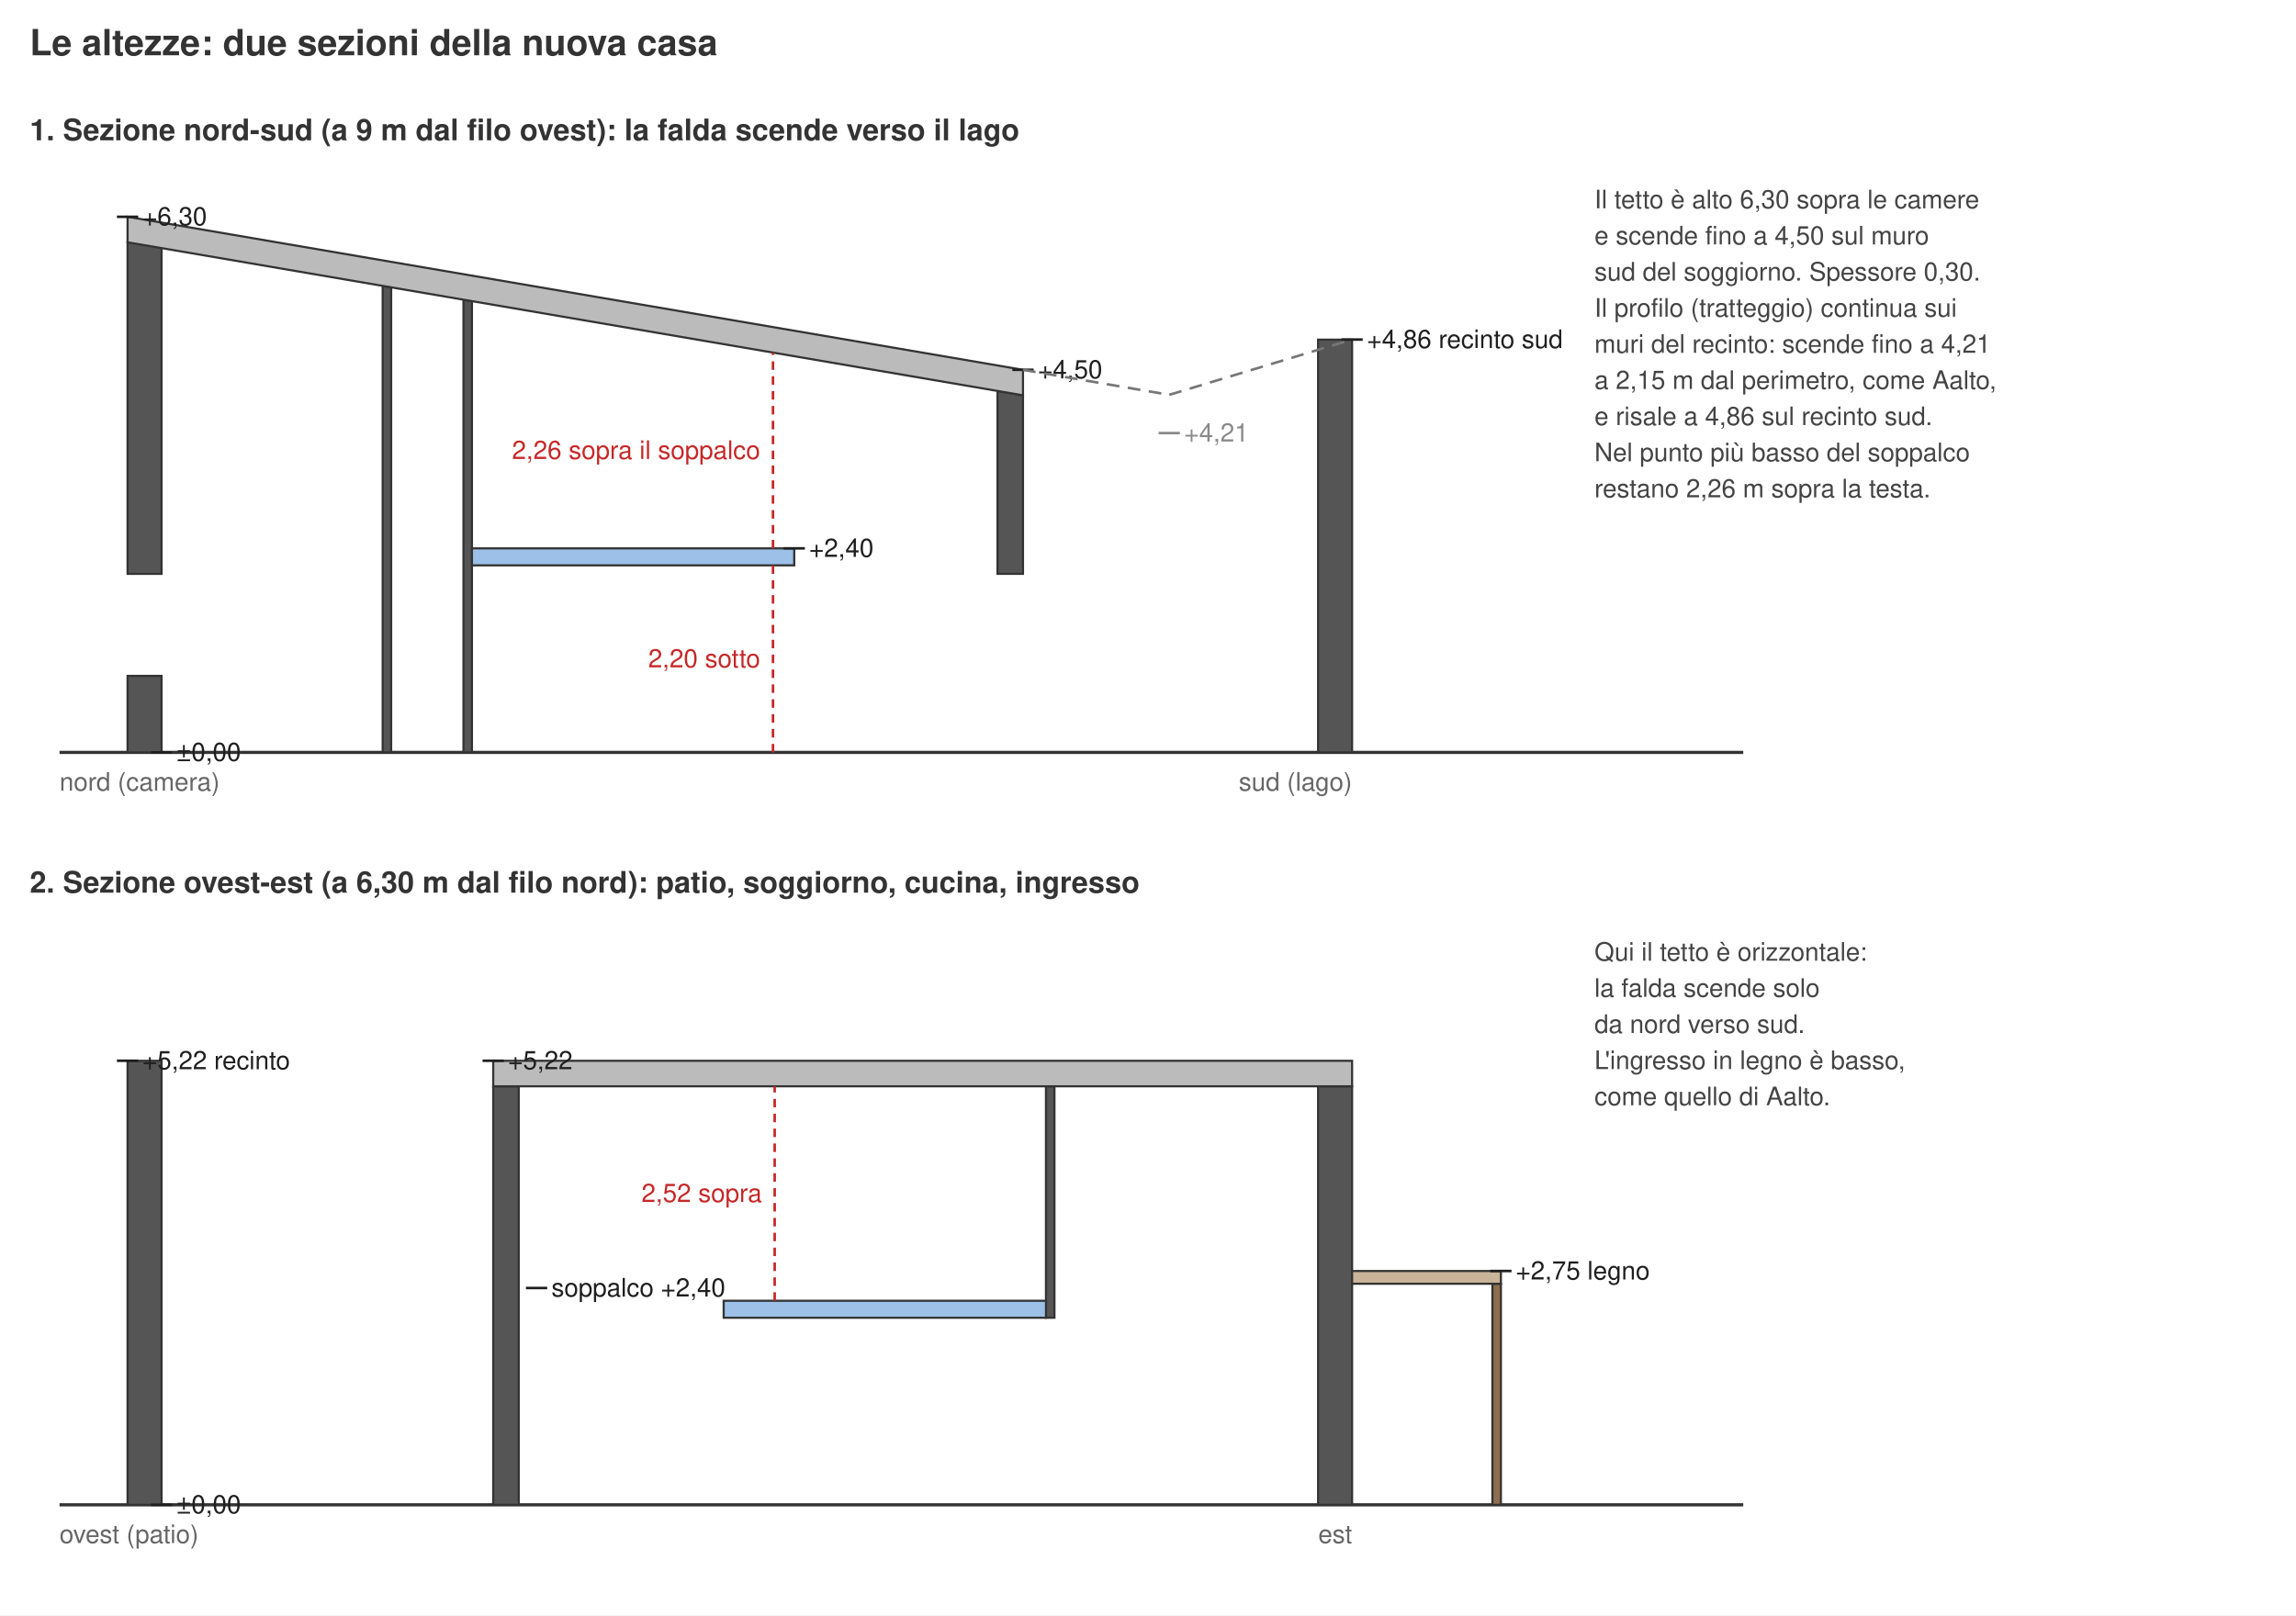
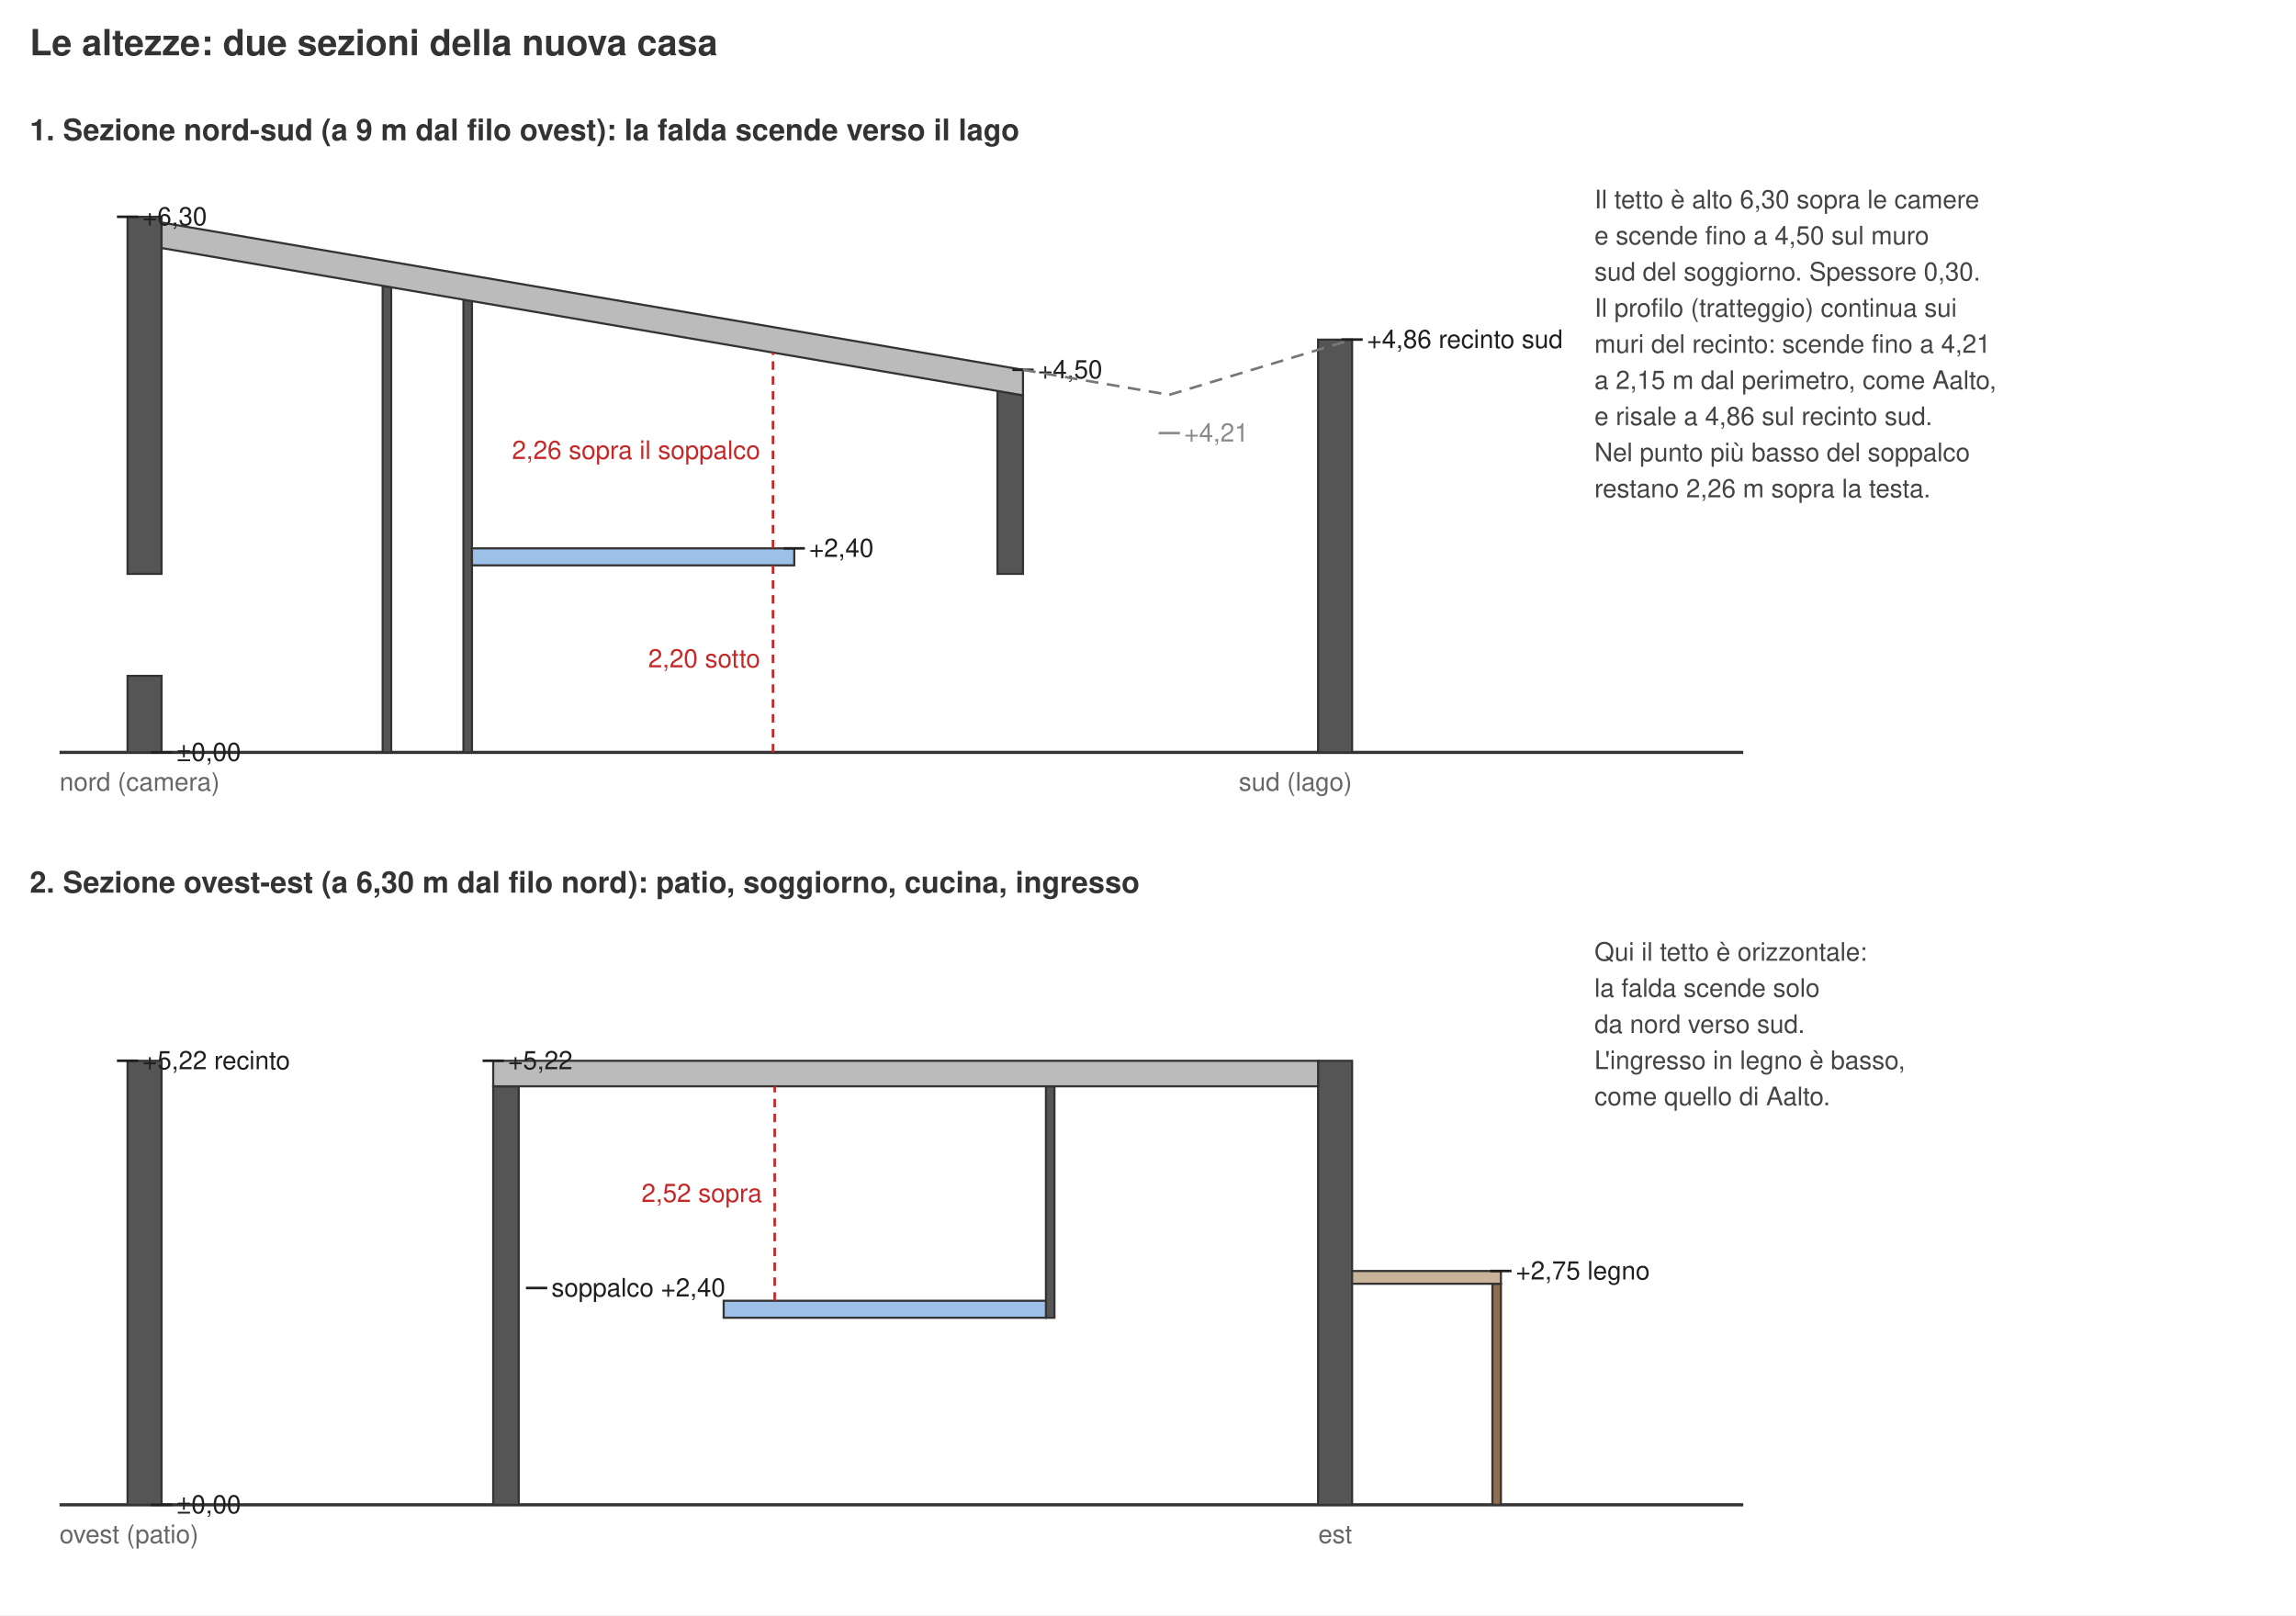
<svg xmlns="http://www.w3.org/2000/svg" viewBox="0 0 1080 760" width="1080" height="760">
  <rect width="100%" height="100%" fill="#ffffff" />
  <text x="14" y="26" font-family="Helvetica, Arial, sans-serif" font-size="17" font-weight="bold" fill="#333">Le altezze: due sezioni della nuova casa</text>
  <text x="14" y="66" font-family="Helvetica, Arial, sans-serif" font-size="14" font-weight="bold" fill="#333">1. Sezione nord-sud (a 9 m dal filo ovest): la falda scende verso il lago</text>
  <line x1="28.0" y1="354.0" x2="820.0" y2="354.0" stroke="#333" stroke-width="1.5" />
  <path d="M 60.0 354.0 L 76.0 354.0 L 76.0 318.0 L 60.0 318.0 Z" fill="#555" stroke="#333" stroke-width="1" />
-   <path d="M 60.0 270.0 L 76.0 270.0 L 76.0 114.0 L 60.0 114.0 Z" fill="#555" stroke="#333" stroke-width="1" />
+   <path d="M 60.0 270.0 L 76.0 270.0 L 76.0 102.0 L 60.0 102.0 Z" fill="#555" stroke="#333" stroke-width="1" />
  <path d="M 180.0 354.0 L 184.0 354.0 L 184.0 135.2 L 180.0 134.5 Z" fill="#555" stroke="#333" stroke-width="1" />
  <path d="M 218.0 354.0 L 222.0 354.0 L 222.0 141.7 L 218.0 141.0 Z" fill="#555" stroke="#333" stroke-width="1" />
  <path d="M 469.2 270.0 L 481.2 270.0 L 481.2 186.0 L 469.2 183.9 Z" fill="#555" stroke="#333" stroke-width="1" />
  <path d="M 620.0 354.0 L 636.0 354.0 L 636.0 159.8 L 620.0 159.8 Z" fill="#555" stroke="#333" stroke-width="1" />
-   <path d="M 60.0 102.0 L 481.2 174.0 L 481.2 186.0 L 60.0 114.0 Z" fill="#bbb" stroke="#333" stroke-width="1" />
+   <path d="M 76.0 104.7 L 481.2 174.0 L 481.2 186.0 L 76.0 116.7 Z" fill="#bbb" stroke="#333" stroke-width="1" />
  <path d="M 222.0 266.0 L 373.6 266.0 L 373.6 258.0 L 222.0 258.0 Z" fill="#9cc0e8" stroke="#333" stroke-width="1" />
  <line x1="55" y1="102.0" x2="65" y2="102.0" stroke="#1f1f1f" stroke-width="1.2" />
  <text x="67" y="106.0" font-family="Helvetica, Arial, sans-serif" font-size="12" fill="#1f1f1f">+6,30</text>
  <line x1="476.2" y1="174.0" x2="486.2" y2="174.0" stroke="#1f1f1f" stroke-width="1.2" />
  <text x="488.2" y="178.0" font-family="Helvetica, Arial, sans-serif" font-size="12" fill="#1f1f1f">+4,50</text>
  <line x1="545.0" y1="203.761" x2="555.0" y2="203.761" stroke="#8a8a8a" stroke-width="1.2" />
  <text x="557.0" y="207.761" font-family="Helvetica, Arial, sans-serif" font-size="12" fill="#8a8a8a">+4,21</text>
  <line x1="368.6" y1="258.0" x2="378.6" y2="258.0" stroke="#1f1f1f" stroke-width="1.2" />
  <text x="380.6" y="262.0" font-family="Helvetica, Arial, sans-serif" font-size="12" fill="#1f1f1f">+2,40</text>
  <line x1="631.0" y1="159.761" x2="641.0" y2="159.761" stroke="#1f1f1f" stroke-width="1.2" />
  <text x="643.0" y="163.761" font-family="Helvetica, Arial, sans-serif" font-size="12" fill="#1f1f1f">+4,86 recinto sud</text>
  <line x1="71.0" y1="354.0" x2="81.0" y2="354.0" stroke="#1f1f1f" stroke-width="1.2" />
  <text x="83.0" y="358.0" font-family="Helvetica, Arial, sans-serif" font-size="12" fill="#1f1f1f">±0,00</text>
  <line x1="481.2" y1="174.0" x2="550.0" y2="185.761" stroke="#777" stroke-width="1.2" stroke-dasharray="6,4" />
  <line x1="550.0" y1="185.761" x2="636.0" y2="159.761" stroke="#777" stroke-width="1.2" stroke-dasharray="6,4" />
  <line x1="363.6" y1="258.0" x2="363.6" y2="165.897" stroke="#c62828" stroke-width="1.2" stroke-dasharray="4,3" />
  <text x="357.6" y="215.949" font-family="Helvetica, Arial, sans-serif" font-size="12" fill="#c62828" text-anchor="end">2,26 sopra il soppalco</text>
  <line x1="363.6" y1="354.0" x2="363.6" y2="266.0" stroke="#c62828" stroke-width="1.2" stroke-dasharray="4,3" />
  <text x="357.6" y="314.0" font-family="Helvetica, Arial, sans-serif" font-size="12" fill="#c62828" text-anchor="end">2,20 sotto</text>
  <text x="750.0" y="98" font-family="Helvetica, Arial, sans-serif" font-size="12" fill="#444">Il tetto è alto 6,30 sopra le camere</text>
  <text x="750.0" y="115" font-family="Helvetica, Arial, sans-serif" font-size="12" fill="#444">e scende fino a 4,50 sul muro</text>
  <text x="750.0" y="132" font-family="Helvetica, Arial, sans-serif" font-size="12" fill="#444">sud del soggiorno. Spessore 0,30.</text>
  <text x="750.0" y="149" font-family="Helvetica, Arial, sans-serif" font-size="12" fill="#444">Il profilo (tratteggio) continua sui</text>
  <text x="750.0" y="166" font-family="Helvetica, Arial, sans-serif" font-size="12" fill="#444">muri del recinto: scende fino a 4,21</text>
  <text x="750.0" y="183" font-family="Helvetica, Arial, sans-serif" font-size="12" fill="#444">a 2,15 m dal perimetro, come Aalto,</text>
  <text x="750.0" y="200" font-family="Helvetica, Arial, sans-serif" font-size="12" fill="#444">e risale a 4,86 sul recinto sud.</text>
  <text x="750.0" y="217" font-family="Helvetica, Arial, sans-serif" font-size="12" fill="#444">Nel punto più basso del soppalco</text>
  <text x="750.0" y="234" font-family="Helvetica, Arial, sans-serif" font-size="12" fill="#444">restano 2,26 m sopra la testa.</text>
  <text x="28.0" y="372.0" font-family="Helvetica, Arial, sans-serif" font-size="12" fill="#666">nord (camera)</text>
  <text x="636.0" y="372.0" font-family="Helvetica, Arial, sans-serif" font-size="12" fill="#666" text-anchor="end">sud (lago)</text>
  <text x="14" y="420" font-family="Helvetica, Arial, sans-serif" font-size="14" font-weight="bold" fill="#333">2. Sezione ovest-est (a 6,30 m dal filo nord): patio, soggiorno, cucina, ingresso</text>
  <line x1="28.0" y1="708.0" x2="820.0" y2="708.0" stroke="#333" stroke-width="1.5" />
  <path d="M 60.0 708.0 L 76.0 708.0 L 76.0 499.1 L 60.0 499.1 Z" fill="#555" stroke="#333" stroke-width="1" />
  <path d="M 232.0 708.0 L 244.0 708.0 L 244.0 511.1 L 232.0 511.1 Z" fill="#555" stroke="#333" stroke-width="1" />
  <path d="M 492.0 620.0 L 496.0 620.0 L 496.0 511.1 L 492.0 511.1 Z" fill="#555" stroke="#333" stroke-width="1" />
-   <path d="M 620.0 708.0 L 636.0 708.0 L 636.0 511.1 L 620.0 511.1 Z" fill="#555" stroke="#333" stroke-width="1" />
+   <path d="M 620.0 708.0 L 636.0 708.0 L 636.0 499.1 L 620.0 499.1 Z" fill="#555" stroke="#333" stroke-width="1" />
  <path d="M 702.0 708.0 L 706.0 708.0 L 706.0 604.0 L 702.0 604.0 Z" fill="#8d6e4f" stroke="#333" stroke-width="1" />
-   <path d="M 232.0 511.1 L 636.0 511.1 L 636.0 499.1 L 232.0 499.1 Z" fill="#bbb" stroke="#333" stroke-width="1" />
+   <path d="M 232.0 511.1 L 620.0 511.1 L 620.0 499.1 L 232.0 499.1 Z" fill="#bbb" stroke="#333" stroke-width="1" />
  <path d="M 636.0 604.0 L 706.0 604.0 L 706.0 598.0 L 636.0 598.0 Z" fill="#c9b49a" stroke="#333" stroke-width="1" />
  <path d="M 340.4 620.0 L 492.0 620.0 L 492.0 612.0 L 340.4 612.0 Z" fill="#9cc0e8" stroke="#333" stroke-width="1" />
  <line x1="55" y1="499.077" x2="65" y2="499.077" stroke="#1f1f1f" stroke-width="1.2" />
  <text x="67" y="503.077" font-family="Helvetica, Arial, sans-serif" font-size="12" fill="#1f1f1f">+5,22 recinto</text>
  <line x1="227.0" y1="499.077" x2="237.0" y2="499.077" stroke="#1f1f1f" stroke-width="1.2" />
  <text x="239.0" y="503.077" font-family="Helvetica, Arial, sans-serif" font-size="12" fill="#1f1f1f">+5,22</text>
  <line x1="247.4" y1="606.0" x2="257.4" y2="606.0" stroke="#1f1f1f" stroke-width="1.2" />
  <text x="259.4" y="610.0" font-family="Helvetica, Arial, sans-serif" font-size="12" fill="#1f1f1f">soppalco +2,40</text>
  <line x1="701.0" y1="598.0" x2="711.0" y2="598.0" stroke="#1f1f1f" stroke-width="1.2" />
  <text x="713.0" y="602.0" font-family="Helvetica, Arial, sans-serif" font-size="12" fill="#1f1f1f">+2,75 legno</text>
  <line x1="71.0" y1="708.0" x2="81.0" y2="708.0" stroke="#1f1f1f" stroke-width="1.2" />
  <text x="83.0" y="712.0" font-family="Helvetica, Arial, sans-serif" font-size="12" fill="#1f1f1f">±0,00</text>
  <line x1="364.4" y1="612.0" x2="364.4" y2="511.077" stroke="#c62828" stroke-width="1.2" stroke-dasharray="4,3" />
  <text x="358.4" y="565.538" font-family="Helvetica, Arial, sans-serif" font-size="12" fill="#c62828" text-anchor="end">2,52 sopra</text>
  <text x="750.0" y="452" font-family="Helvetica, Arial, sans-serif" font-size="12" fill="#444">Qui il tetto è orizzontale:</text>
  <text x="750.0" y="469" font-family="Helvetica, Arial, sans-serif" font-size="12" fill="#444">la falda scende solo</text>
  <text x="750.0" y="486" font-family="Helvetica, Arial, sans-serif" font-size="12" fill="#444">da nord verso sud.</text>
  <text x="750.0" y="503" font-family="Helvetica, Arial, sans-serif" font-size="12" fill="#444">L'ingresso in legno è basso,</text>
  <text x="750.0" y="520" font-family="Helvetica, Arial, sans-serif" font-size="12" fill="#444">come quello di Aalto.</text>
  <text x="28.0" y="726.0" font-family="Helvetica, Arial, sans-serif" font-size="12" fill="#666">ovest (patio)</text>
  <text x="636.0" y="726.0" font-family="Helvetica, Arial, sans-serif" font-size="12" fill="#666" text-anchor="end">est</text>
</svg>
